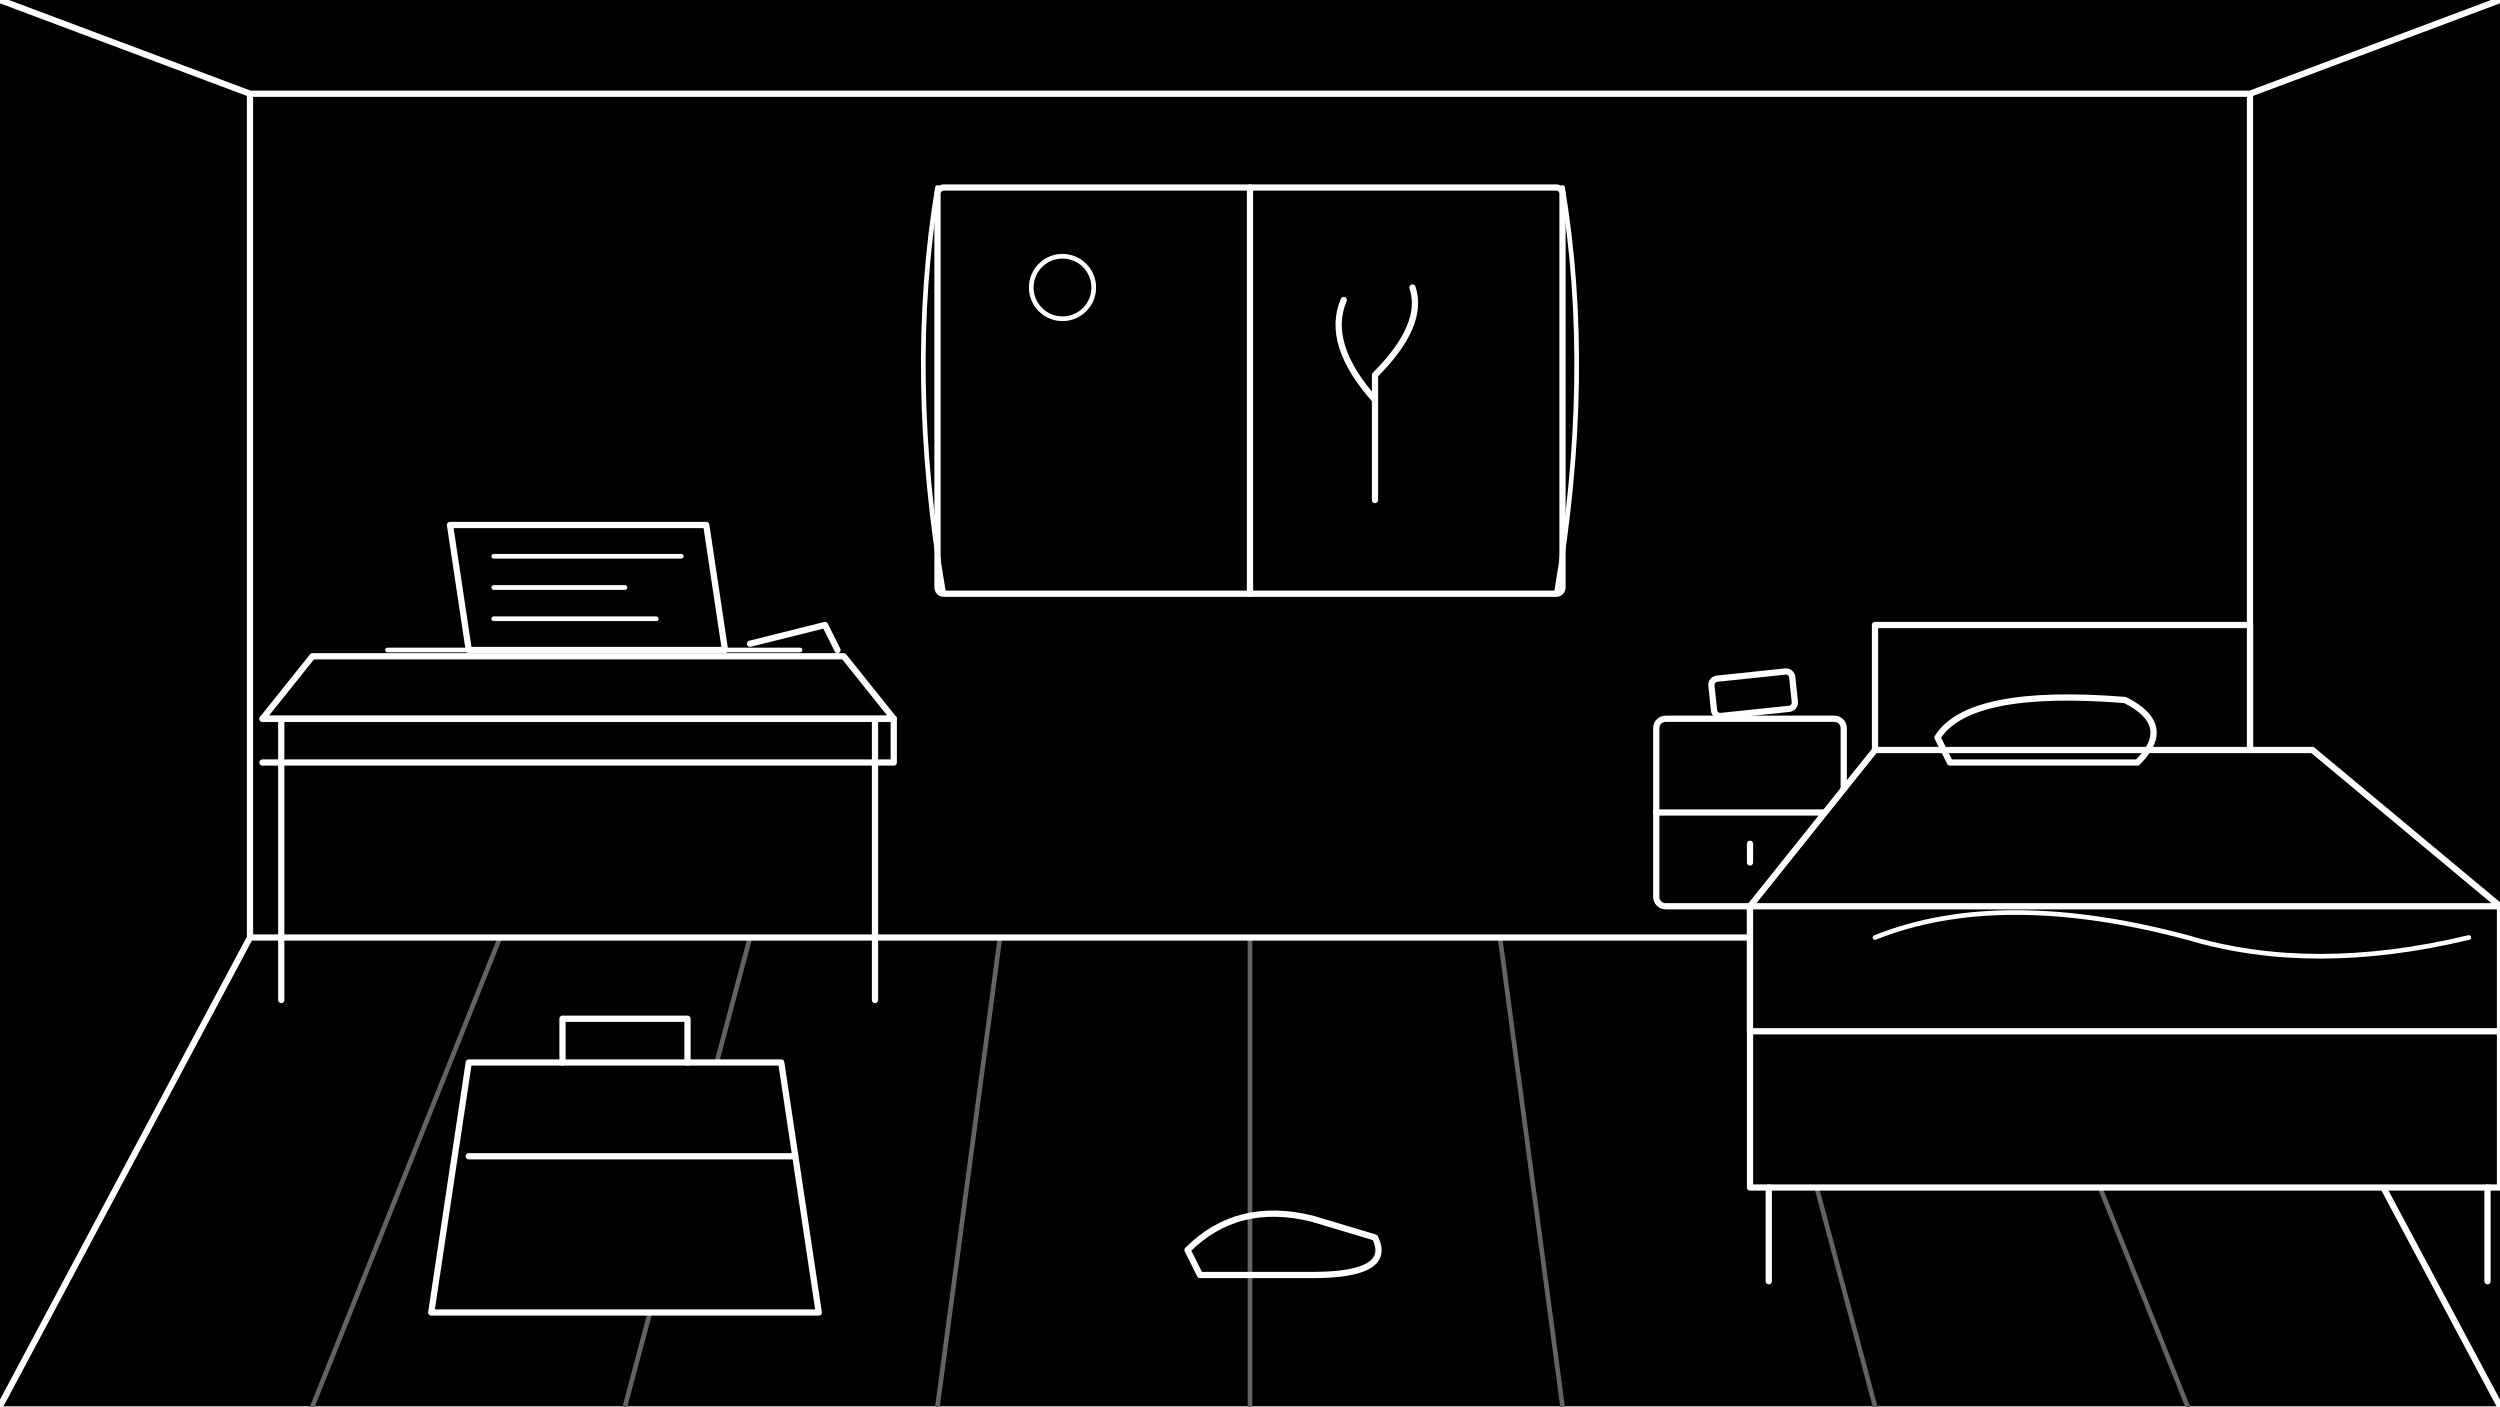
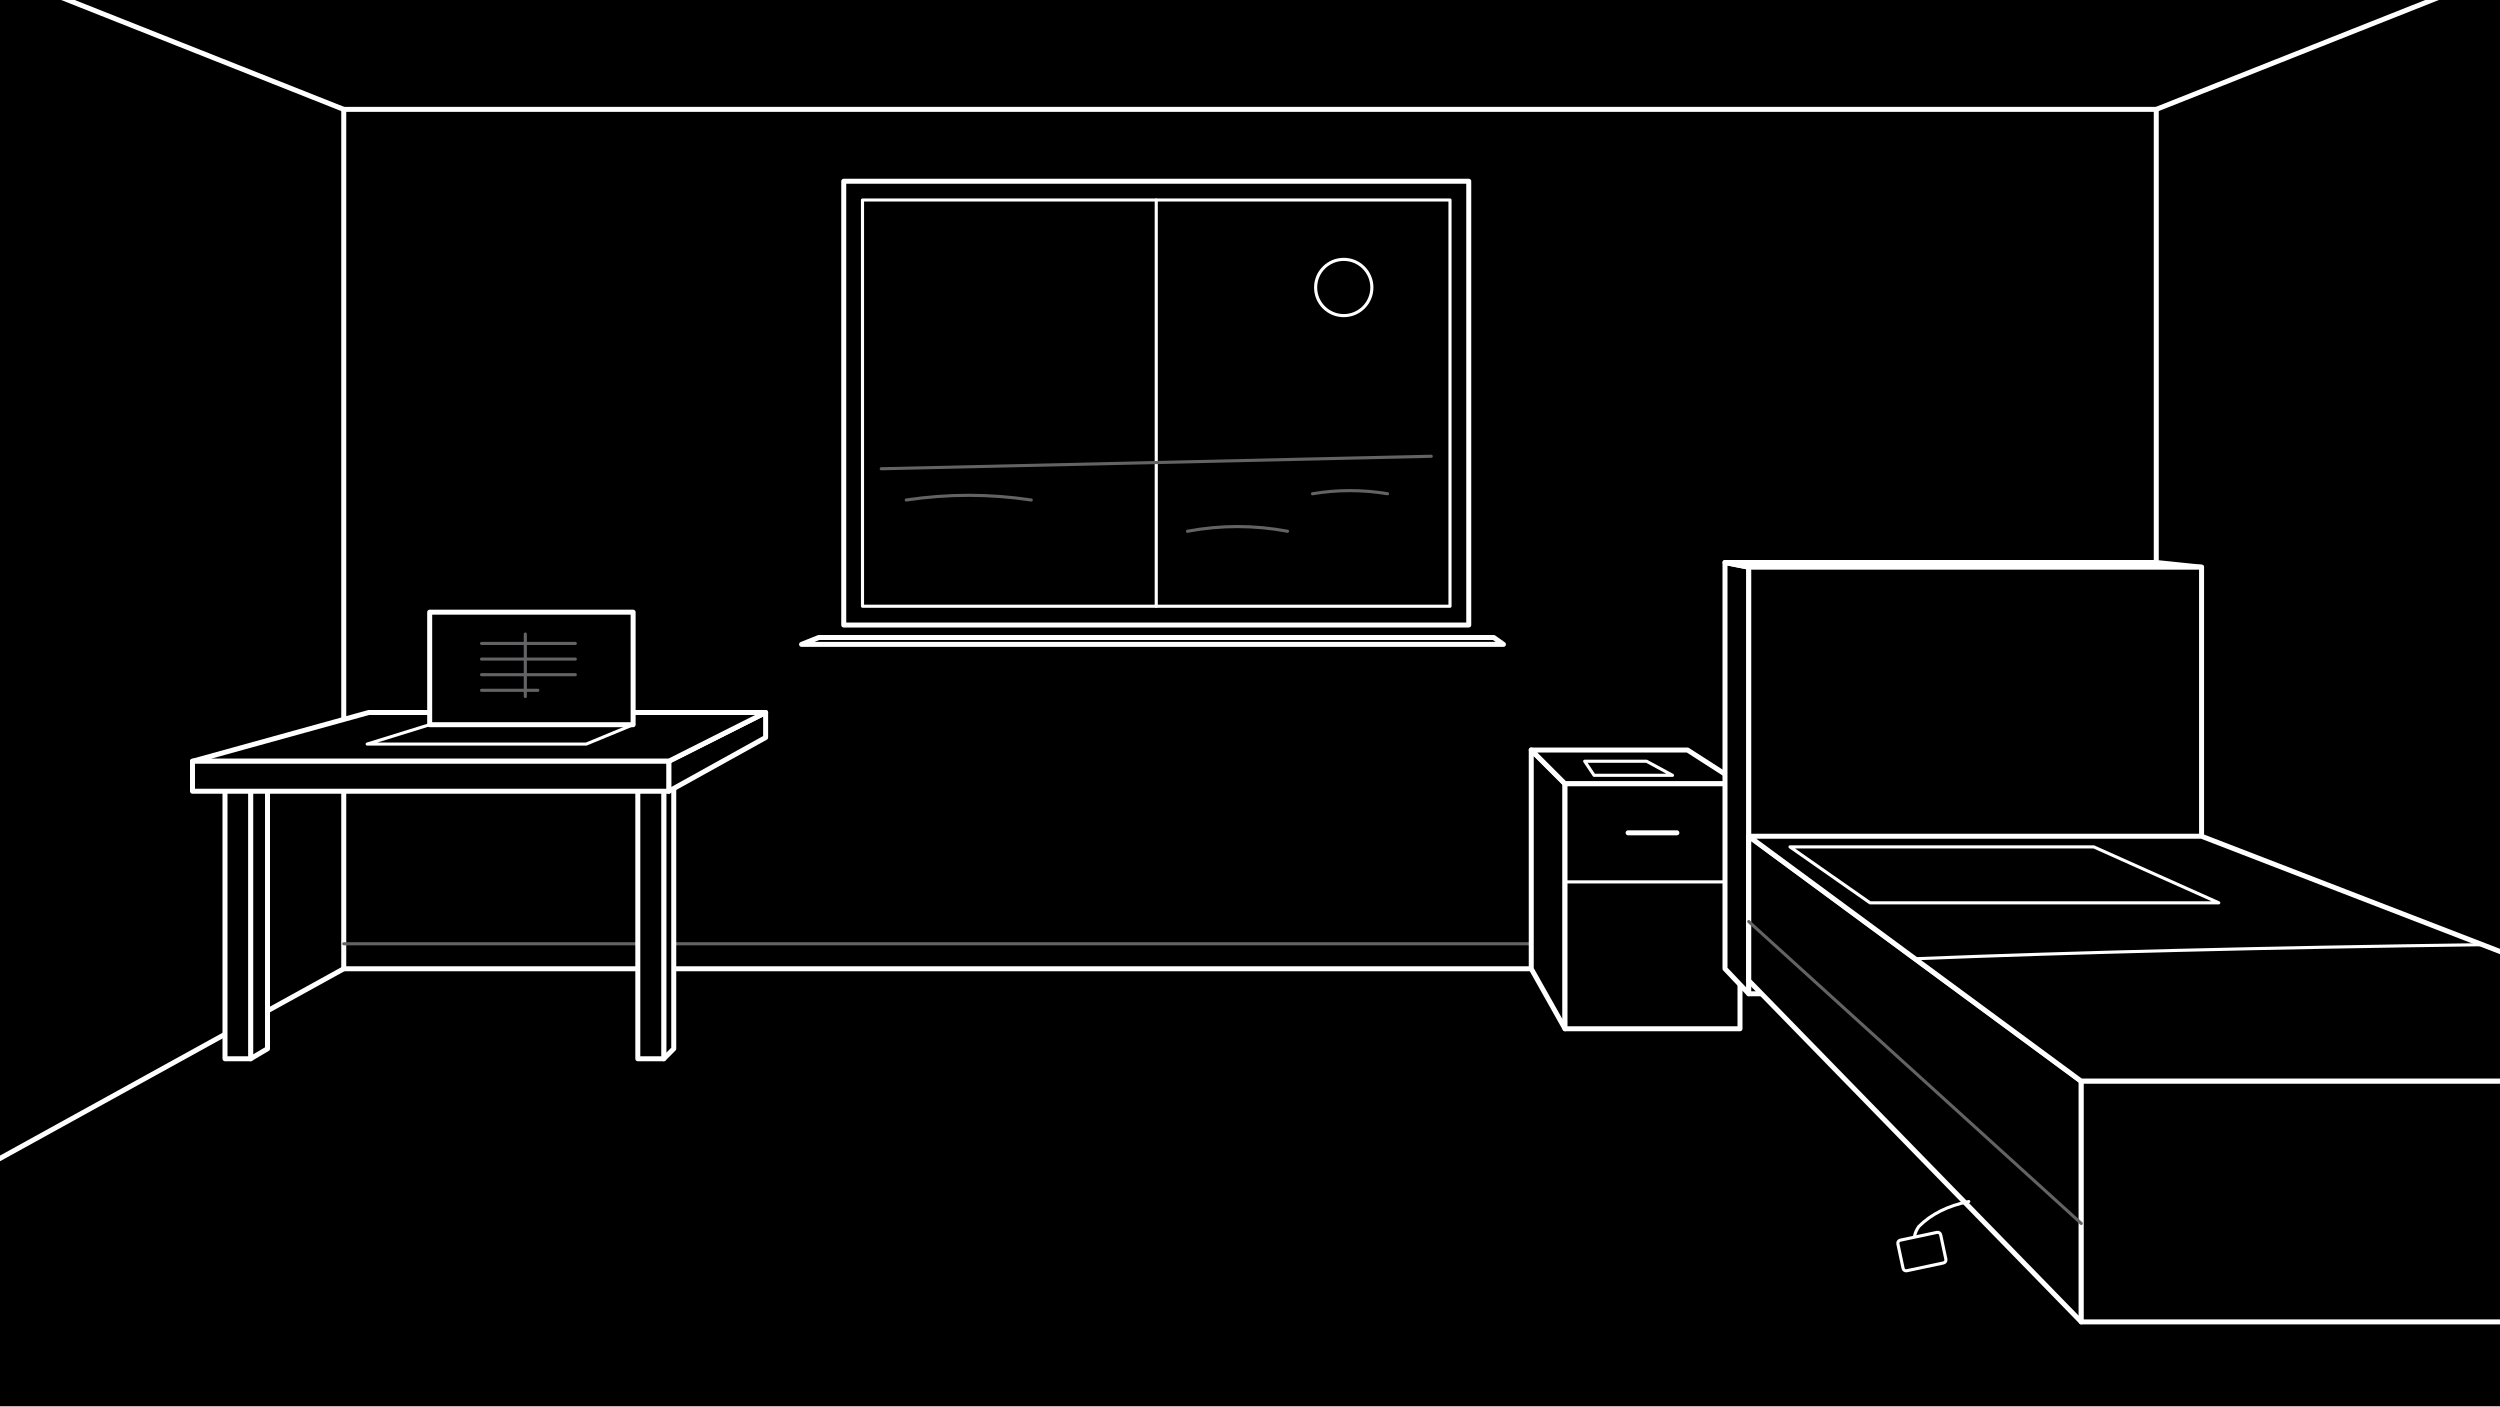
<svg xmlns="http://www.w3.org/2000/svg" viewBox="0 0 800 450">
-   <style>.w{fill:none;stroke:#fff;stroke-width:2;stroke-linejoin:round;stroke-linecap:round}.t{fill:none;stroke:#fff;stroke-width:1.5;stroke-linejoin:round;stroke-linecap:round}.g{fill:none;stroke:#636366;stroke-width:1.5;stroke-linecap:round}.k{fill:#000;stroke:#fff;stroke-width:2;stroke-linejoin:round}.f{fill:#fff}</style>
+   <style>.w{fill:none;stroke:#fff;stroke-width:1.6;stroke-linejoin:round;stroke-linecap:round}.t{fill:none;stroke:#fff;stroke-width:1;stroke-linejoin:round;stroke-linecap:round}.g{fill:none;stroke:#636366;stroke-width:1;stroke-linejoin:round;stroke-linecap:round}.k{fill:#000;stroke:#fff;stroke-width:1.6;stroke-linejoin:round;stroke-linecap:round}.kt{fill:#000;stroke:#fff;stroke-width:1;stroke-linejoin:round;stroke-linecap:round}.b{fill:#000;stroke:#C1121F;stroke-width:1.6;stroke-linejoin:round;stroke-linecap:round}.r{fill:none;stroke:#C1121F;stroke-width:1;stroke-linecap:round;stroke-linejoin:round}.gd{fill:#636366}</style>
  <rect width="800" height="450" fill="#000" />
-   <path class="g" d="M160 300 L100 450 M240 300 L200 450 M320 300 L300 450 M400 300 L400 450 M480 300 L500 450 M560 300 L600 450 M640 300 L700 450" />
-   <path class="w" d="M0 0 L80 30 L720 30 L800 0 M80 30 V300 H720 V30 M80 300 L0 450 M720 300 L800 450" />
-   <rect class="w" x="300" y="60" width="200" height="130" rx="2" />
-   <path class="w" d="M400 60 V190" />
-   <path class="t" d="M300 60 Q290 120 302 190 M500 60 Q510 120 498 190" />
-   <path class="w" d="M440 160 V120 M440 128 Q424 110 430 96 M440 120 Q456 104 452 92" />
-   <circle class="t" cx="340" cy="92" r="10" />
-   <path class="k" d="M100 210 H270 L286 230 H84 Z" />
-   <path class="w" d="M90 230 V320 M280 230 V320 M84 230 H286 V244 H84" />
-   <path class="w" d="M150 208 L144 168 H226 L232 208 Z" />
-   <path class="t" d="M124 208 H256" />
-   <path class="t" d="M158 178 H218 M158 188 H200 M158 198 H210" />
-   <path class="w" d="M240 206 L264 200 L268 208" />
-   <rect class="k" x="530" y="230" width="60" height="60" rx="3" />
-   <path class="w" d="M530 260 H590 M560 270 V276" />
-   <rect class="k" x="548" y="216" width="26" height="12" rx="2" transform="rotate(-6 561 222)" />
-   <path class="k" d="M600 200 H720 V300 H600 Z" />
-   <path class="k" d="M600 240 H740 L800 290 V380 H560 V290 Z" />
-   <path class="k" d="M560 290 H800 V330 H560 Z" />
-   <path class="w" d="M620 236 Q630 220 680 224 Q696 232 684 244 H624 Z" />
-   <path class="t" d="M600 300 Q640 284 700 300 Q740 312 790 300" />
-   <path class="w" d="M566 380 V410 M796 380 V410" />
-   <path class="k" d="M150 340 H250 L262 420 H138 Z" />
-   <path class="w" d="M180 340 V326 H220 V340 M150 370 H254" />
-   <path class="w" d="M380 400 Q396 384 420 390 L440 396 Q446 408 420 408 H384 Z" />
+   <path class="w" d="M110.0 35.0 L690.0 35.0 L690.0 310.0 L110.0 310.0 Z" />
+   <path class="w" d="M110.0 35.0 L-470.0 -195.0" />
+   <path class="w" d="M690.0 35.0 L1270.0 -195.0" />
+   <path class="w" d="M110.0 310.0 L-470.0 630.0" />
+   <path class="w" d="M690.0 310.0 L1270.0 630.0" />
+   <path class="g" d="M110.0 302.0 L690.0 302.0" />
+   <rect class="w" x="270" y="58" width="200" height="142" />
+   <rect class="t" x="276" y="64" width="188" height="130" />
+   <path class="t" d="M370.0 64.0 L370.0 194.0" />
+   <path class="w" d="M262.0 204.0 L478.0 204.0 L481.1 206.2 L256.5 206.2 Z" />
+   <path class="g" d="M282.0 150.0 L458.0 146.0" />
+   <path class="g" d="M290 160 q20 -3 40 0 M380 170 q16 -3 32 0 M420 158 q12 -2 24 0" />
+   <circle class="t" cx="430" cy="92" r="9" />
+   <path class="k" d="M85.6 249.8 L80.2 251.5 L80.2 338.8 L85.6 335.6 Z" />
+   <path class="k" d="M77.5 249.8 L85.6 249.8 L80.2 251.5 L72.0 251.5 Z" />
+   <path class="k" d="M72.0 251.5 L80.2 251.5 L80.2 338.8 L72.0 338.8 Z" />
+   <path class="k" d="M215.6 249.8 L212.4 251.5 L212.4 338.8 L215.6 335.6 Z" />
+   <path class="k" d="M207.4 249.8 L215.6 249.8 L212.4 251.5 L204.1 251.5 Z" />
+   <path class="k" d="M204.1 251.5 L212.4 251.5 L212.4 338.8 L204.1 338.8 Z" />
+   <path class="k" d="M245.0 228.0 L214.0 243.6 L214.0 253.2 L245.0 236.0 Z" />
+   <path class="k" d="M118.0 228.0 L245.0 228.0 L214.0 243.6 L61.6 243.6 Z" />
+   <path class="k" d="M61.6 243.6 L214.0 243.6 L214.0 253.2 L61.6 253.2 Z" />
+   <path class="kt" d="M137.5 231.9 L202.6 231.9 L187.6 238.1 L117.5 238.1 Z" />
+   <path class="k" d="M137.5 231.9 L202.6 231.9 L202.6 195.9 L137.5 195.9 Z" />
+   <path class="g" d="M154.1 205.9 h30 M154.1 210.9 h30 M154.1 215.9 h30 M154.1 220.9 h18" />
+   <path class="g" d="M168.1 202.9 L168.1 222.9" />
+   <path class="k" d="M490.0 240.0 L500.8 250.8 L500.8 329.2 L490.0 310.0 Z" />
+   <path class="k" d="M490.0 240.0 L540.0 240.0 L556.8 250.8 L500.8 250.8 Z" />
+   <path class="k" d="M500.8 250.8 L556.8 250.8 L556.8 329.2 L500.8 329.2 Z" />
+   <path class="t" d="M500.8 282.2 L556.8 282.2" />
+   <path class="w" d="M521.0 266.5 L536.6 266.5" />
+   <path class="kt" d="M507.1 243.6 L526.9 243.6 L535.2 248.1 L510.1 248.1 Z" />
+   <path class="k" d="M552.0 180.0 L559.6 181.5 L559.6 318.0 L552.0 310.0 Z" />
+   <path class="k" d="M552.0 180.0 L690.0 180.0 L704.5 181.5 L559.6 181.5 Z" />
+   <path class="k" d="M559.6 181.5 L704.5 181.5 L704.5 318.0 L559.6 318.0 Z" />
+   <path class="k" d="M559.6 267.6 L666.0 346.0 L666.0 423.0 L559.6 313.8 Z" />
+   <path class="k" d="M559.6 267.6 L704.5 267.6 L907.5 346.0 L666.0 346.0 Z" />
+   <path class="k" d="M666.0 346.0 L907.5 346.0 L907.5 423.0 L666.0 423.0 Z" />
+   <path class="g" d="M559.6 294.9 L666.0 391.5" />
+   <path class="kt" d="M572.8 271.0 L670.0 271.0 L710.0 288.9 L598.4 288.9 Z" />
+   <path class="t" d="M612.8 306.8 Q690.0 303.7 794.4 302.3" />
+   <path class="t" d="M630.0 384.5 q-10 2 -16 8 q-4 6 4 7" />
+   <rect class="kt" x="608.0" y="395.5" width="14" height="10" rx="1" transform="rotate(-12 615.0 400.5)" />
</svg>
